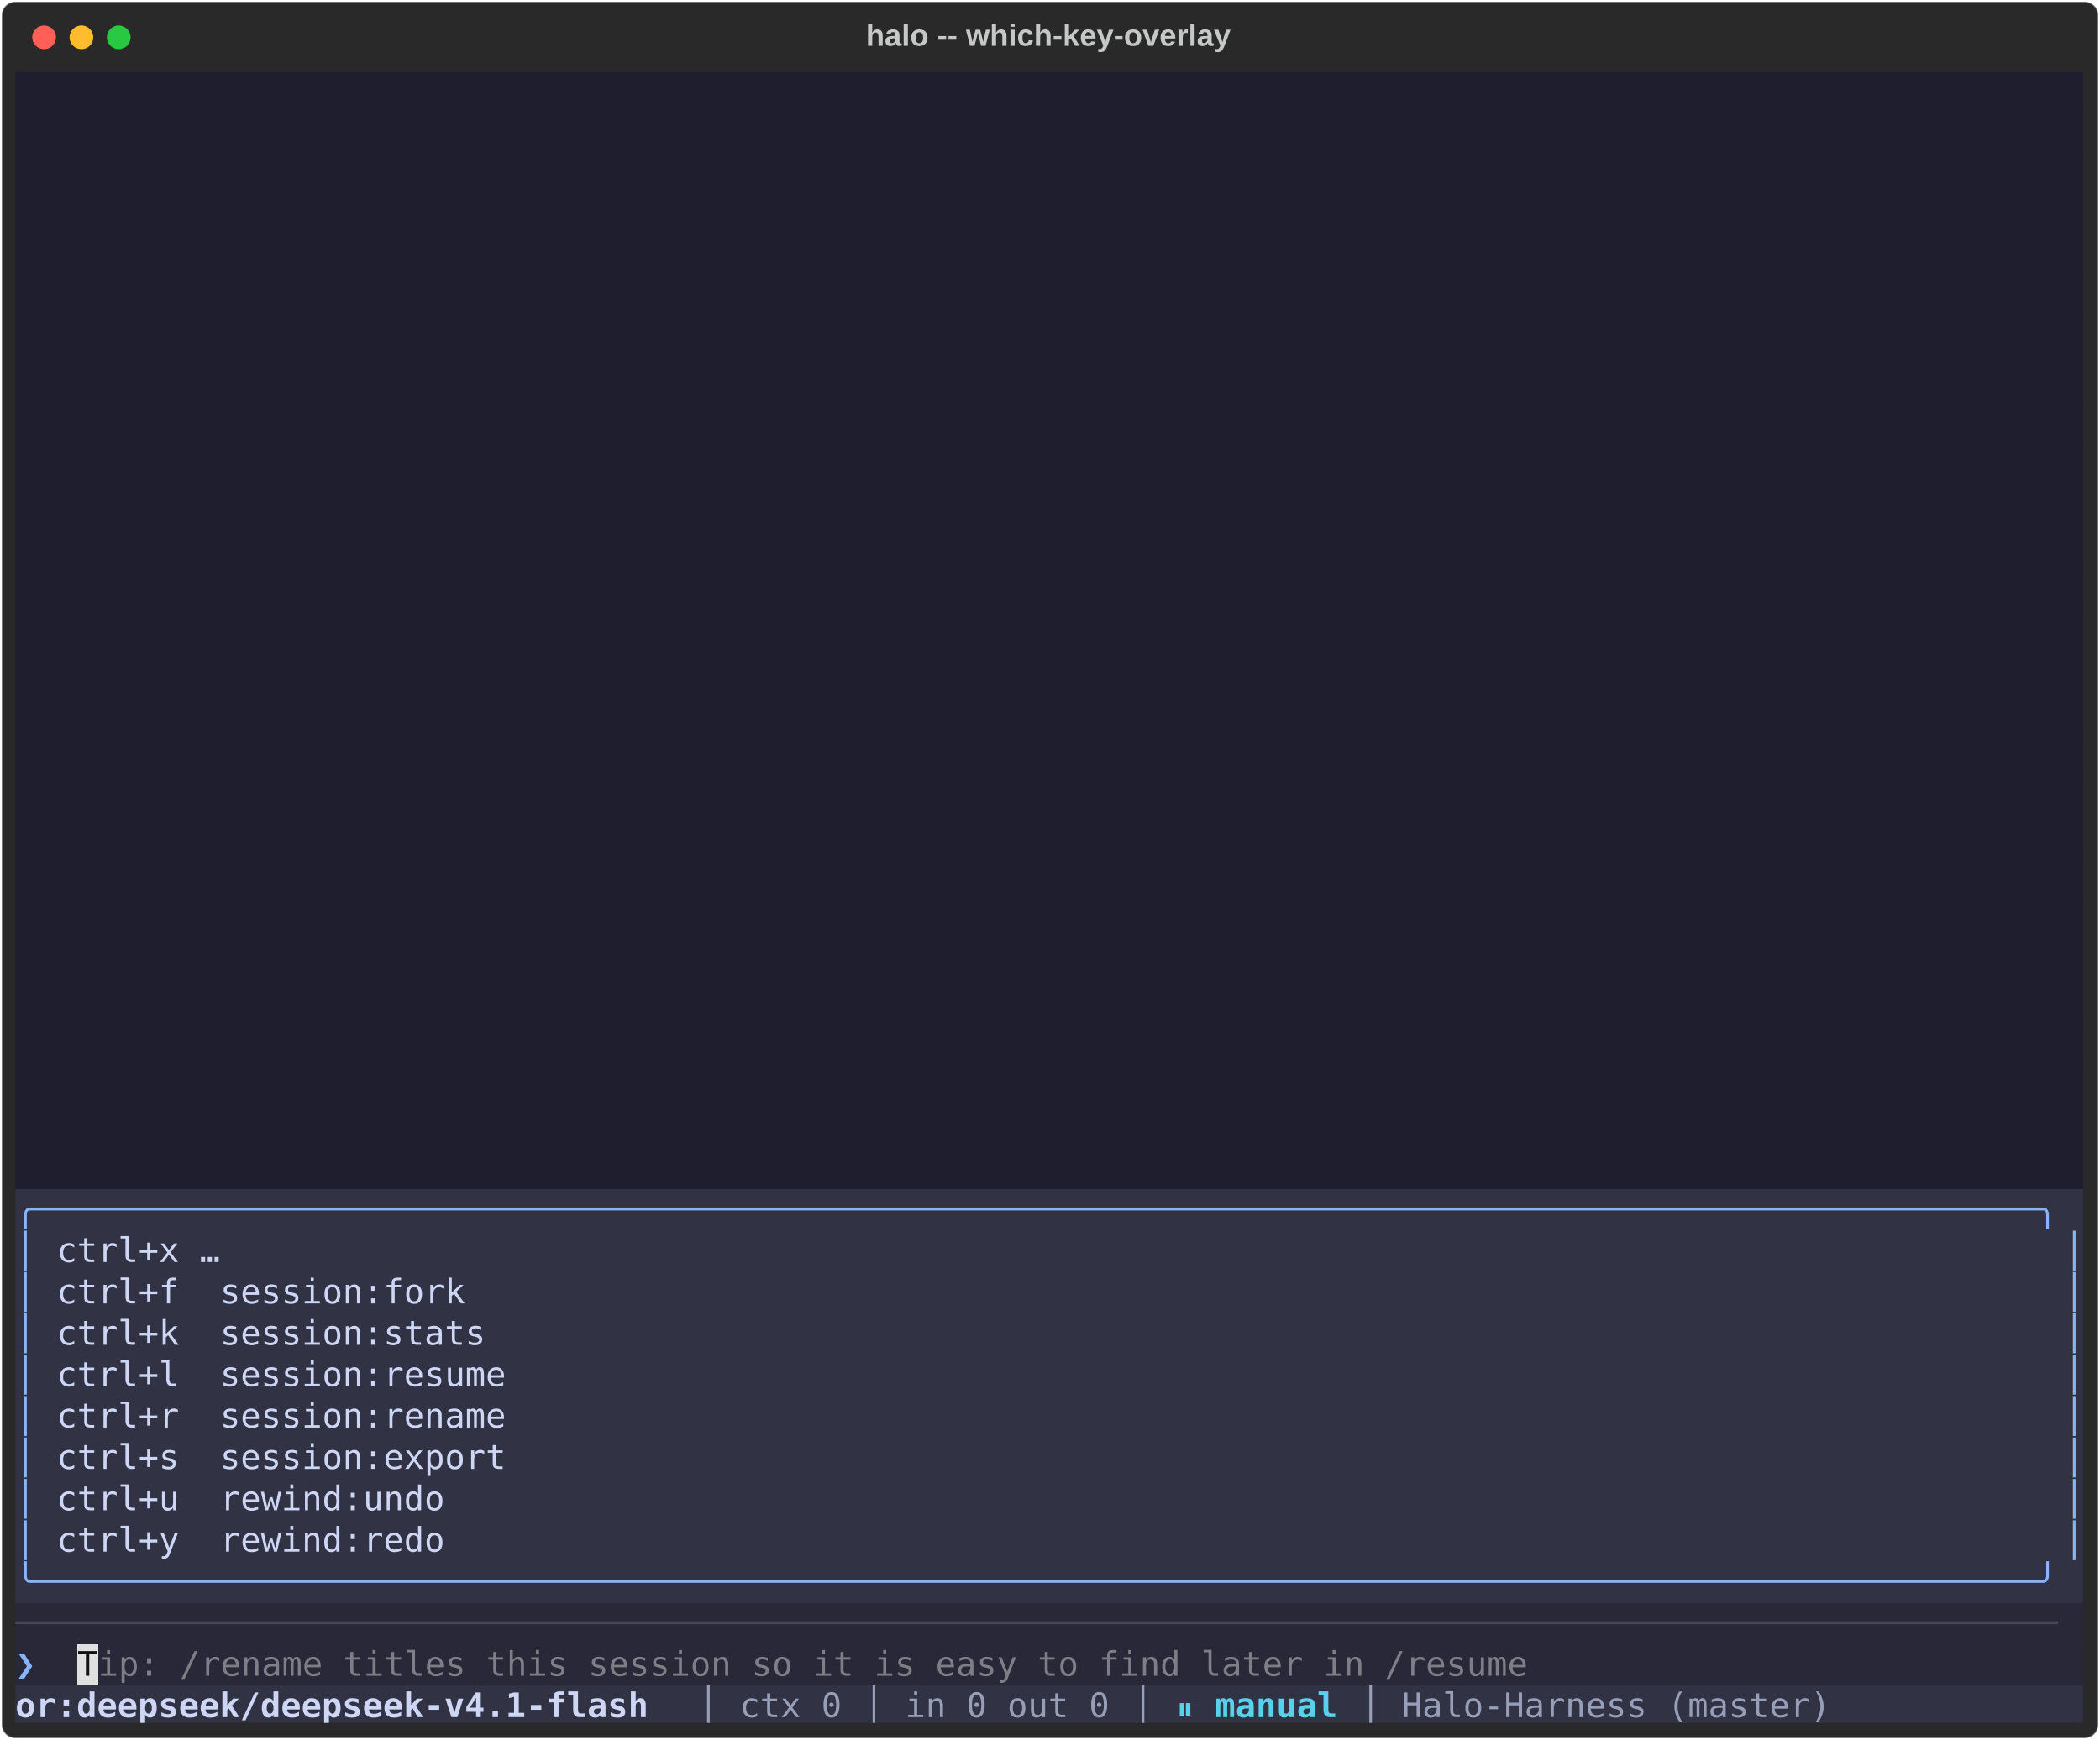
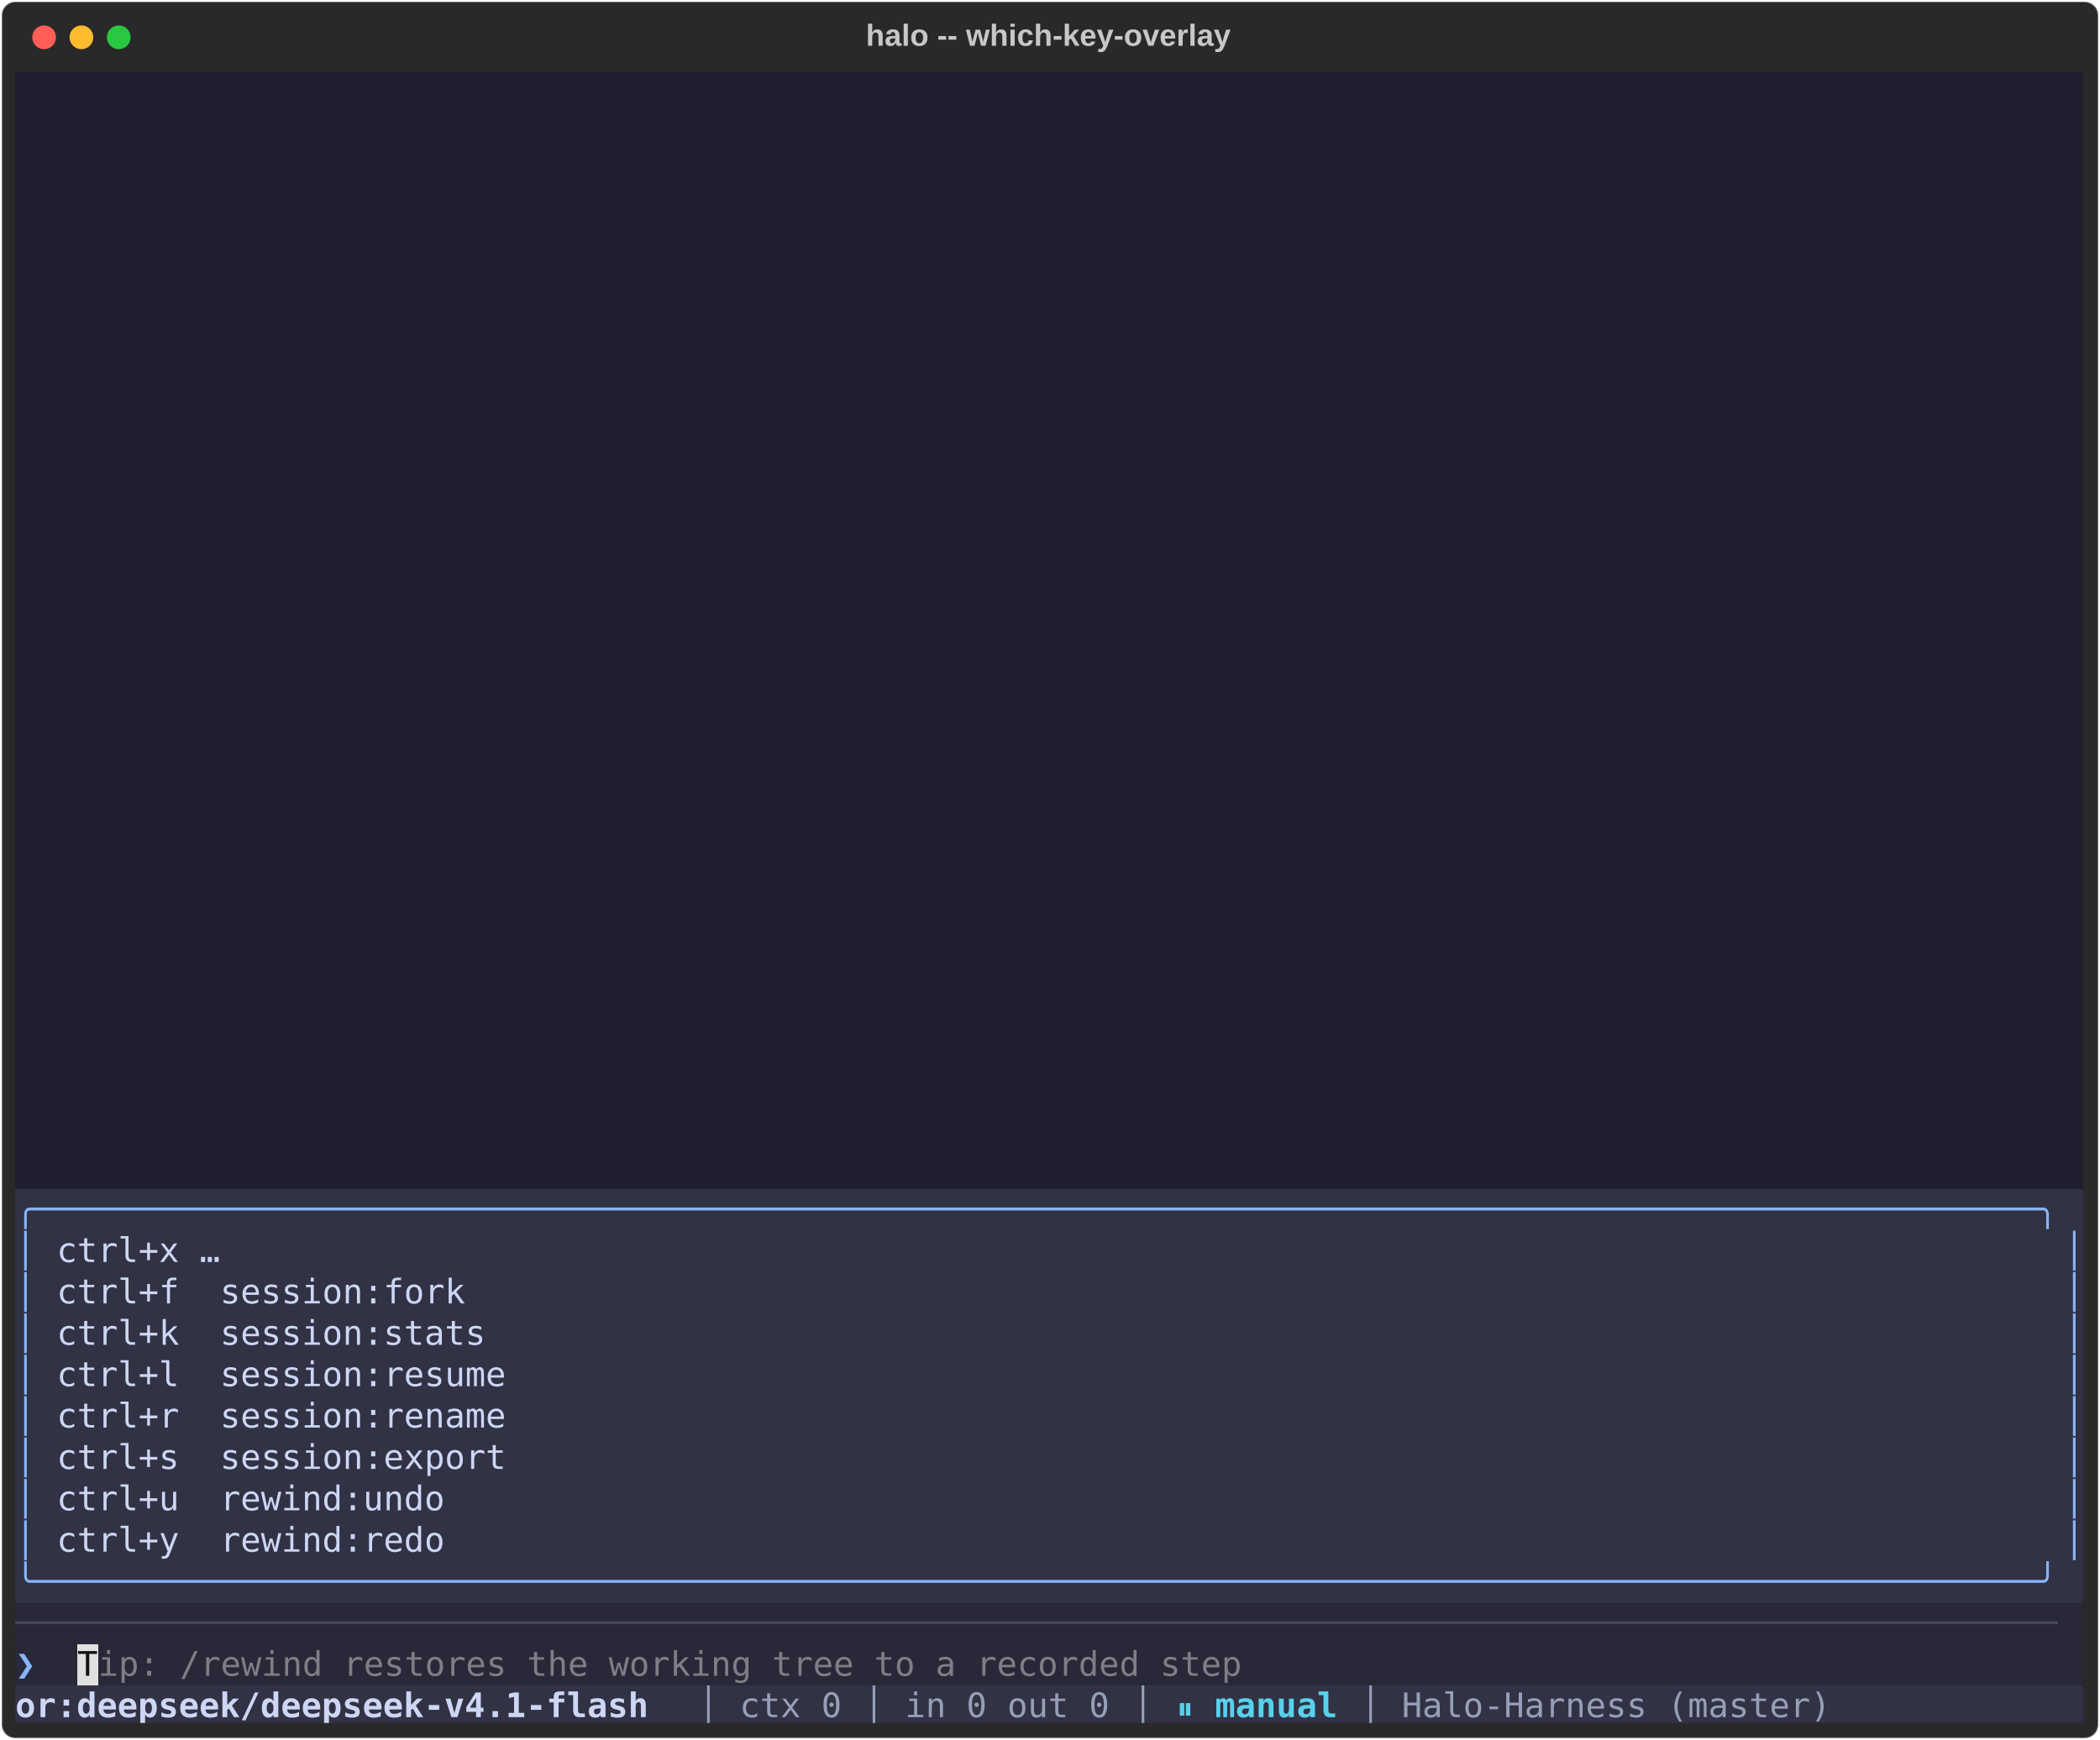
<svg xmlns="http://www.w3.org/2000/svg" class="rich-terminal" viewBox="0 0 1238 1026.0">
  <style>

    @font-face {
        font-family: "Fira Code";
        src: local("FiraCode-Regular"),
                url("https://cdnjs.cloudflare.com/ajax/libs/firacode/6.2.0/woff2/FiraCode-Regular.woff2") format("woff2"),
                url("https://cdnjs.cloudflare.com/ajax/libs/firacode/6.2.0/woff/FiraCode-Regular.woff") format("woff");
        font-style: normal;
        font-weight: 400;
    }
    @font-face {
        font-family: "Fira Code";
        src: local("FiraCode-Bold"),
                url("https://cdnjs.cloudflare.com/ajax/libs/firacode/6.2.0/woff2/FiraCode-Bold.woff2") format("woff2"),
                url("https://cdnjs.cloudflare.com/ajax/libs/firacode/6.2.0/woff/FiraCode-Bold.woff") format("woff");
        font-style: bold;
        font-weight: 700;
    }

-     .terminal-1471643667-matrix {
+     .terminal-1277252-matrix {
        font-family: Fira Code, monospace;
        font-size: 20px;
        line-height: 24.4px;
        font-variant-east-asian: full-width;
    }

-     .terminal-1471643667-title {
+     .terminal-1277252-title {
        font-size: 18px;
        font-weight: bold;
        font-family: arial;
    }

-     .terminal-1471643667-r1 { fill: #c5c8c6 }
- .terminal-1471643667-r2 { fill: #89b4fa }
- .terminal-1471643667-r3 { fill: #cdd6f4 }
- .terminal-1471643667-r4 { fill: #45475a }
- .terminal-1471643667-r5 { fill: #89b4fa;font-weight: bold }
- .terminal-1471643667-r6 { fill: #121212 }
- .terminal-1471643667-r7 { fill: #7e7e87 }
- .terminal-1471643667-r8 { fill: #cdd6f4;font-weight: bold }
- .terminal-1471643667-r9 { fill: #979eb8 }
- .terminal-1471643667-r10 { fill: #58d1eb;font-weight: bold }
+     .terminal-1277252-r1 { fill: #c5c8c6 }
+ .terminal-1277252-r2 { fill: #89b4fa }
+ .terminal-1277252-r3 { fill: #cdd6f4 }
+ .terminal-1277252-r4 { fill: #45475a }
+ .terminal-1277252-r5 { fill: #89b4fa;font-weight: bold }
+ .terminal-1277252-r6 { fill: #121212 }
+ .terminal-1277252-r7 { fill: #7e7e87 }
+ .terminal-1277252-r8 { fill: #cdd6f4;font-weight: bold }
+ .terminal-1277252-r9 { fill: #979eb8 }
+ .terminal-1277252-r10 { fill: #58d1eb;font-weight: bold }
    </style>
  <defs>
-     <clipPath id="terminal-1471643667-clip-terminal">
+     <clipPath id="terminal-1277252-clip-terminal">
      <rect x="0" y="0" width="1219.0" height="975.0" />
    </clipPath>
-     <clipPath id="terminal-1471643667-line-0">
+     <clipPath id="terminal-1277252-line-0">
      <rect x="0" y="1.5" width="1220" height="24.65" />
    </clipPath>
-     <clipPath id="terminal-1471643667-line-1">
+     <clipPath id="terminal-1277252-line-1">
      <rect x="0" y="25.9" width="1220" height="24.65" />
    </clipPath>
-     <clipPath id="terminal-1471643667-line-2">
+     <clipPath id="terminal-1277252-line-2">
      <rect x="0" y="50.3" width="1220" height="24.65" />
    </clipPath>
-     <clipPath id="terminal-1471643667-line-3">
+     <clipPath id="terminal-1277252-line-3">
      <rect x="0" y="74.7" width="1220" height="24.65" />
    </clipPath>
-     <clipPath id="terminal-1471643667-line-4">
+     <clipPath id="terminal-1277252-line-4">
      <rect x="0" y="99.1" width="1220" height="24.65" />
    </clipPath>
-     <clipPath id="terminal-1471643667-line-5">
+     <clipPath id="terminal-1277252-line-5">
      <rect x="0" y="123.5" width="1220" height="24.65" />
    </clipPath>
-     <clipPath id="terminal-1471643667-line-6">
+     <clipPath id="terminal-1277252-line-6">
      <rect x="0" y="147.9" width="1220" height="24.65" />
    </clipPath>
-     <clipPath id="terminal-1471643667-line-7">
+     <clipPath id="terminal-1277252-line-7">
      <rect x="0" y="172.3" width="1220" height="24.65" />
    </clipPath>
-     <clipPath id="terminal-1471643667-line-8">
+     <clipPath id="terminal-1277252-line-8">
      <rect x="0" y="196.7" width="1220" height="24.65" />
    </clipPath>
-     <clipPath id="terminal-1471643667-line-9">
+     <clipPath id="terminal-1277252-line-9">
      <rect x="0" y="221.1" width="1220" height="24.65" />
    </clipPath>
-     <clipPath id="terminal-1471643667-line-10">
+     <clipPath id="terminal-1277252-line-10">
      <rect x="0" y="245.5" width="1220" height="24.65" />
    </clipPath>
-     <clipPath id="terminal-1471643667-line-11">
+     <clipPath id="terminal-1277252-line-11">
      <rect x="0" y="269.9" width="1220" height="24.65" />
    </clipPath>
-     <clipPath id="terminal-1471643667-line-12">
+     <clipPath id="terminal-1277252-line-12">
      <rect x="0" y="294.3" width="1220" height="24.65" />
    </clipPath>
-     <clipPath id="terminal-1471643667-line-13">
+     <clipPath id="terminal-1277252-line-13">
      <rect x="0" y="318.7" width="1220" height="24.65" />
    </clipPath>
-     <clipPath id="terminal-1471643667-line-14">
+     <clipPath id="terminal-1277252-line-14">
      <rect x="0" y="343.1" width="1220" height="24.65" />
    </clipPath>
-     <clipPath id="terminal-1471643667-line-15">
+     <clipPath id="terminal-1277252-line-15">
      <rect x="0" y="367.5" width="1220" height="24.65" />
    </clipPath>
-     <clipPath id="terminal-1471643667-line-16">
+     <clipPath id="terminal-1277252-line-16">
      <rect x="0" y="391.9" width="1220" height="24.65" />
    </clipPath>
-     <clipPath id="terminal-1471643667-line-17">
+     <clipPath id="terminal-1277252-line-17">
      <rect x="0" y="416.3" width="1220" height="24.65" />
    </clipPath>
-     <clipPath id="terminal-1471643667-line-18">
+     <clipPath id="terminal-1277252-line-18">
      <rect x="0" y="440.7" width="1220" height="24.65" />
    </clipPath>
-     <clipPath id="terminal-1471643667-line-19">
+     <clipPath id="terminal-1277252-line-19">
      <rect x="0" y="465.1" width="1220" height="24.65" />
    </clipPath>
-     <clipPath id="terminal-1471643667-line-20">
+     <clipPath id="terminal-1277252-line-20">
      <rect x="0" y="489.5" width="1220" height="24.65" />
    </clipPath>
-     <clipPath id="terminal-1471643667-line-21">
+     <clipPath id="terminal-1277252-line-21">
      <rect x="0" y="513.9" width="1220" height="24.65" />
    </clipPath>
-     <clipPath id="terminal-1471643667-line-22">
+     <clipPath id="terminal-1277252-line-22">
      <rect x="0" y="538.3" width="1220" height="24.65" />
    </clipPath>
-     <clipPath id="terminal-1471643667-line-23">
+     <clipPath id="terminal-1277252-line-23">
      <rect x="0" y="562.7" width="1220" height="24.65" />
    </clipPath>
-     <clipPath id="terminal-1471643667-line-24">
+     <clipPath id="terminal-1277252-line-24">
      <rect x="0" y="587.1" width="1220" height="24.65" />
    </clipPath>
-     <clipPath id="terminal-1471643667-line-25">
+     <clipPath id="terminal-1277252-line-25">
      <rect x="0" y="611.5" width="1220" height="24.65" />
    </clipPath>
-     <clipPath id="terminal-1471643667-line-26">
+     <clipPath id="terminal-1277252-line-26">
      <rect x="0" y="635.9" width="1220" height="24.65" />
    </clipPath>
-     <clipPath id="terminal-1471643667-line-27">
+     <clipPath id="terminal-1277252-line-27">
      <rect x="0" y="660.3" width="1220" height="24.65" />
    </clipPath>
-     <clipPath id="terminal-1471643667-line-28">
+     <clipPath id="terminal-1277252-line-28">
      <rect x="0" y="684.7" width="1220" height="24.65" />
    </clipPath>
-     <clipPath id="terminal-1471643667-line-29">
+     <clipPath id="terminal-1277252-line-29">
      <rect x="0" y="709.1" width="1220" height="24.65" />
    </clipPath>
-     <clipPath id="terminal-1471643667-line-30">
+     <clipPath id="terminal-1277252-line-30">
      <rect x="0" y="733.5" width="1220" height="24.65" />
    </clipPath>
-     <clipPath id="terminal-1471643667-line-31">
+     <clipPath id="terminal-1277252-line-31">
      <rect x="0" y="757.9" width="1220" height="24.65" />
    </clipPath>
-     <clipPath id="terminal-1471643667-line-32">
+     <clipPath id="terminal-1277252-line-32">
      <rect x="0" y="782.3" width="1220" height="24.65" />
    </clipPath>
-     <clipPath id="terminal-1471643667-line-33">
+     <clipPath id="terminal-1277252-line-33">
      <rect x="0" y="806.7" width="1220" height="24.65" />
    </clipPath>
-     <clipPath id="terminal-1471643667-line-34">
+     <clipPath id="terminal-1277252-line-34">
      <rect x="0" y="831.1" width="1220" height="24.65" />
    </clipPath>
-     <clipPath id="terminal-1471643667-line-35">
+     <clipPath id="terminal-1277252-line-35">
      <rect x="0" y="855.5" width="1220" height="24.65" />
    </clipPath>
-     <clipPath id="terminal-1471643667-line-36">
+     <clipPath id="terminal-1277252-line-36">
      <rect x="0" y="879.9" width="1220" height="24.65" />
    </clipPath>
-     <clipPath id="terminal-1471643667-line-37">
+     <clipPath id="terminal-1277252-line-37">
      <rect x="0" y="904.3" width="1220" height="24.65" />
    </clipPath>
-     <clipPath id="terminal-1471643667-line-38">
+     <clipPath id="terminal-1277252-line-38">
      <rect x="0" y="928.7" width="1220" height="24.65" />
    </clipPath>
  </defs>
  <rect fill="#292929" stroke="rgba(255,255,255,0.35)" stroke-width="1" x="1" y="1" width="1236" height="1024" rx="8" />
-   <text class="terminal-1471643667-title" fill="#c5c8c6" text-anchor="middle" x="618" y="27">halo -- which-key-overlay</text>
+   <text class="terminal-1277252-title" fill="#c5c8c6" text-anchor="middle" x="618" y="27">halo -- which-key-overlay</text>
  <g transform="translate(26,22)">
    <circle cx="0" cy="0" r="7" fill="#ff5f57" />
    <circle cx="22" cy="0" r="7" fill="#febc2e" />
    <circle cx="44" cy="0" r="7" fill="#28c840" />
  </g>
-   <g transform="translate(9, 41)" clip-path="url(#terminal-1471643667-clip-terminal)">
+   <g transform="translate(9, 41)" clip-path="url(#terminal-1277252-clip-terminal)">
    <rect fill="#1e1e2e" x="0" y="1.5" width="1220" height="24.65" shape-rendering="crispEdges" />
    <rect fill="#1e1e2e" x="0" y="25.9" width="1220" height="24.65" shape-rendering="crispEdges" />
    <rect fill="#1e1e2e" x="0" y="50.3" width="1220" height="24.65" shape-rendering="crispEdges" />
    <rect fill="#1e1e2e" x="0" y="74.7" width="1220" height="24.65" shape-rendering="crispEdges" />
    <rect fill="#1e1e2e" x="0" y="99.1" width="1220" height="24.65" shape-rendering="crispEdges" />
    <rect fill="#1e1e2e" x="0" y="123.5" width="1220" height="24.65" shape-rendering="crispEdges" />
    <rect fill="#1e1e2e" x="0" y="147.9" width="1220" height="24.65" shape-rendering="crispEdges" />
    <rect fill="#1e1e2e" x="0" y="172.3" width="1220" height="24.65" shape-rendering="crispEdges" />
    <rect fill="#1e1e2e" x="0" y="196.7" width="1220" height="24.65" shape-rendering="crispEdges" />
    <rect fill="#1e1e2e" x="0" y="221.1" width="1220" height="24.65" shape-rendering="crispEdges" />
    <rect fill="#1e1e2e" x="0" y="245.5" width="1220" height="24.65" shape-rendering="crispEdges" />
    <rect fill="#1e1e2e" x="0" y="269.9" width="1220" height="24.65" shape-rendering="crispEdges" />
    <rect fill="#1e1e2e" x="0" y="294.3" width="1220" height="24.65" shape-rendering="crispEdges" />
    <rect fill="#1e1e2e" x="0" y="318.7" width="1220" height="24.65" shape-rendering="crispEdges" />
    <rect fill="#1e1e2e" x="0" y="343.1" width="1220" height="24.65" shape-rendering="crispEdges" />
    <rect fill="#1e1e2e" x="0" y="367.5" width="1220" height="24.65" shape-rendering="crispEdges" />
    <rect fill="#1e1e2e" x="0" y="391.9" width="1220" height="24.65" shape-rendering="crispEdges" />
    <rect fill="#1e1e2e" x="0" y="416.3" width="1220" height="24.65" shape-rendering="crispEdges" />
    <rect fill="#1e1e2e" x="0" y="440.7" width="1220" height="24.65" shape-rendering="crispEdges" />
    <rect fill="#1e1e2e" x="0" y="465.1" width="1220" height="24.65" shape-rendering="crispEdges" />
    <rect fill="#1e1e2e" x="0" y="489.5" width="1220" height="24.65" shape-rendering="crispEdges" />
    <rect fill="#1e1e2e" x="0" y="513.9" width="1220" height="24.65" shape-rendering="crispEdges" />
    <rect fill="#1e1e2e" x="0" y="538.3" width="1220" height="24.65" shape-rendering="crispEdges" />
    <rect fill="#1e1e2e" x="0" y="562.7" width="1220" height="24.65" shape-rendering="crispEdges" />
    <rect fill="#1e1e2e" x="0" y="587.1" width="1220" height="24.65" shape-rendering="crispEdges" />
    <rect fill="#1e1e2e" x="0" y="611.5" width="1220" height="24.65" shape-rendering="crispEdges" />
    <rect fill="#1e1e2e" x="0" y="635.9" width="1220" height="24.65" shape-rendering="crispEdges" />
    <rect fill="#313244" x="0" y="660.3" width="1220" height="24.65" shape-rendering="crispEdges" />
    <rect fill="#313244" x="0" y="684.7" width="12.2" height="24.65" shape-rendering="crispEdges" />
    <rect fill="#313244" x="12.2" y="684.7" width="12.2" height="24.65" shape-rendering="crispEdges" />
    <rect fill="#313244" x="24.4" y="684.7" width="97.6" height="24.65" shape-rendering="crispEdges" />
    <rect fill="#313244" x="122" y="684.7" width="1085.8" height="24.65" shape-rendering="crispEdges" />
    <rect fill="#313244" x="1207.8" y="684.7" width="12.2" height="24.65" shape-rendering="crispEdges" />
    <rect fill="#313244" x="0" y="709.1" width="12.2" height="24.65" shape-rendering="crispEdges" />
    <rect fill="#313244" x="12.2" y="709.1" width="12.2" height="24.65" shape-rendering="crispEdges" />
    <rect fill="#313244" x="24.4" y="709.1" width="244" height="24.65" shape-rendering="crispEdges" />
    <rect fill="#313244" x="268.4" y="709.1" width="939.4" height="24.65" shape-rendering="crispEdges" />
    <rect fill="#313244" x="1207.8" y="709.1" width="12.2" height="24.65" shape-rendering="crispEdges" />
    <rect fill="#313244" x="0" y="733.5" width="12.2" height="24.65" shape-rendering="crispEdges" />
    <rect fill="#313244" x="12.2" y="733.5" width="12.2" height="24.65" shape-rendering="crispEdges" />
    <rect fill="#313244" x="24.4" y="733.5" width="256.2" height="24.65" shape-rendering="crispEdges" />
    <rect fill="#313244" x="280.6" y="733.5" width="927.2" height="24.65" shape-rendering="crispEdges" />
    <rect fill="#313244" x="1207.8" y="733.5" width="12.2" height="24.65" shape-rendering="crispEdges" />
    <rect fill="#313244" x="0" y="757.9" width="12.2" height="24.65" shape-rendering="crispEdges" />
    <rect fill="#313244" x="12.2" y="757.9" width="12.2" height="24.65" shape-rendering="crispEdges" />
    <rect fill="#313244" x="24.4" y="757.9" width="268.4" height="24.65" shape-rendering="crispEdges" />
    <rect fill="#313244" x="292.8" y="757.9" width="915" height="24.65" shape-rendering="crispEdges" />
    <rect fill="#313244" x="1207.8" y="757.9" width="12.2" height="24.65" shape-rendering="crispEdges" />
    <rect fill="#313244" x="0" y="782.3" width="12.2" height="24.65" shape-rendering="crispEdges" />
    <rect fill="#313244" x="12.2" y="782.3" width="12.2" height="24.65" shape-rendering="crispEdges" />
    <rect fill="#313244" x="24.4" y="782.3" width="268.4" height="24.65" shape-rendering="crispEdges" />
    <rect fill="#313244" x="292.8" y="782.3" width="915" height="24.65" shape-rendering="crispEdges" />
    <rect fill="#313244" x="1207.8" y="782.3" width="12.2" height="24.65" shape-rendering="crispEdges" />
    <rect fill="#313244" x="0" y="806.7" width="12.2" height="24.65" shape-rendering="crispEdges" />
    <rect fill="#313244" x="12.2" y="806.7" width="12.2" height="24.65" shape-rendering="crispEdges" />
    <rect fill="#313244" x="24.4" y="806.7" width="268.4" height="24.65" shape-rendering="crispEdges" />
    <rect fill="#313244" x="292.8" y="806.7" width="915" height="24.65" shape-rendering="crispEdges" />
    <rect fill="#313244" x="1207.8" y="806.7" width="12.2" height="24.65" shape-rendering="crispEdges" />
    <rect fill="#313244" x="0" y="831.1" width="12.2" height="24.65" shape-rendering="crispEdges" />
    <rect fill="#313244" x="12.2" y="831.1" width="12.2" height="24.65" shape-rendering="crispEdges" />
    <rect fill="#313244" x="24.4" y="831.1" width="231.8" height="24.65" shape-rendering="crispEdges" />
    <rect fill="#313244" x="256.2" y="831.1" width="951.6" height="24.65" shape-rendering="crispEdges" />
    <rect fill="#313244" x="1207.8" y="831.1" width="12.2" height="24.65" shape-rendering="crispEdges" />
    <rect fill="#313244" x="0" y="855.5" width="12.2" height="24.65" shape-rendering="crispEdges" />
    <rect fill="#313244" x="12.2" y="855.5" width="12.2" height="24.65" shape-rendering="crispEdges" />
    <rect fill="#313244" x="24.4" y="855.5" width="231.8" height="24.65" shape-rendering="crispEdges" />
    <rect fill="#313244" x="256.2" y="855.5" width="951.6" height="24.65" shape-rendering="crispEdges" />
    <rect fill="#313244" x="1207.8" y="855.5" width="12.2" height="24.65" shape-rendering="crispEdges" />
    <rect fill="#313244" x="0" y="879.9" width="1220" height="24.65" shape-rendering="crispEdges" />
    <rect fill="#282838" x="0" y="904.3" width="1220" height="24.65" shape-rendering="crispEdges" />
    <rect fill="#282838" x="0" y="928.7" width="12.2" height="24.65" shape-rendering="crispEdges" />
    <rect fill="#282838" x="12.2" y="928.7" width="12.2" height="24.65" shape-rendering="crispEdges" />
    <rect fill="#282838" x="24.4" y="928.7" width="12.2" height="24.65" shape-rendering="crispEdges" />
    <rect fill="#e0e0e0" x="36.6" y="928.7" width="12.2" height="24.65" shape-rendering="crispEdges" />
-     <rect fill="#282838" x="48.8" y="928.7" width="854" height="24.65" shape-rendering="crispEdges" />
-     <rect fill="#282838" x="902.8" y="928.7" width="317.2" height="24.65" shape-rendering="crispEdges" />
+     <rect fill="#282838" x="48.8" y="928.7" width="683.2" height="24.65" shape-rendering="crispEdges" />
+     <rect fill="#282838" x="732" y="928.7" width="488" height="24.65" shape-rendering="crispEdges" />
    <rect fill="#313244" x="0" y="953.1" width="402.6" height="24.65" shape-rendering="crispEdges" />
    <rect fill="#313244" x="402.6" y="953.1" width="24.4" height="24.65" shape-rendering="crispEdges" />
    <rect fill="#313244" x="427" y="953.1" width="73.2" height="24.65" shape-rendering="crispEdges" />
    <rect fill="#313244" x="500.2" y="953.1" width="24.4" height="24.65" shape-rendering="crispEdges" />
    <rect fill="#313244" x="524.6" y="953.1" width="134.2" height="24.65" shape-rendering="crispEdges" />
    <rect fill="#313244" x="658.8" y="953.1" width="24.4" height="24.65" shape-rendering="crispEdges" />
    <rect fill="#313244" x="683.2" y="953.1" width="109.8" height="24.65" shape-rendering="crispEdges" />
    <rect fill="#313244" x="793" y="953.1" width="24.4" height="24.65" shape-rendering="crispEdges" />
    <rect fill="#313244" x="817.4" y="953.1" width="268.4" height="24.65" shape-rendering="crispEdges" />
    <rect fill="#313244" x="1085.8" y="953.1" width="134.2" height="24.65" shape-rendering="crispEdges" />
-     <g class="terminal-1471643667-matrix">
-       <text class="terminal-1471643667-r1" x="1220" y="20" textLength="12.2" clip-path="url(#terminal-1471643667-line-0)">
- </text>
-       <text class="terminal-1471643667-r1" x="1220" y="44.4" textLength="12.2" clip-path="url(#terminal-1471643667-line-1)">
- </text>
-       <text class="terminal-1471643667-r1" x="1220" y="68.8" textLength="12.2" clip-path="url(#terminal-1471643667-line-2)">
- </text>
-       <text class="terminal-1471643667-r1" x="1220" y="93.2" textLength="12.2" clip-path="url(#terminal-1471643667-line-3)">
- </text>
-       <text class="terminal-1471643667-r1" x="1220" y="117.6" textLength="12.2" clip-path="url(#terminal-1471643667-line-4)">
- </text>
-       <text class="terminal-1471643667-r1" x="1220" y="142" textLength="12.2" clip-path="url(#terminal-1471643667-line-5)">
- </text>
-       <text class="terminal-1471643667-r1" x="1220" y="166.4" textLength="12.2" clip-path="url(#terminal-1471643667-line-6)">
- </text>
-       <text class="terminal-1471643667-r1" x="1220" y="190.8" textLength="12.2" clip-path="url(#terminal-1471643667-line-7)">
- </text>
-       <text class="terminal-1471643667-r1" x="1220" y="215.2" textLength="12.2" clip-path="url(#terminal-1471643667-line-8)">
- </text>
-       <text class="terminal-1471643667-r1" x="1220" y="239.6" textLength="12.2" clip-path="url(#terminal-1471643667-line-9)">
- </text>
-       <text class="terminal-1471643667-r1" x="1220" y="264" textLength="12.2" clip-path="url(#terminal-1471643667-line-10)">
- </text>
-       <text class="terminal-1471643667-r1" x="1220" y="288.4" textLength="12.2" clip-path="url(#terminal-1471643667-line-11)">
- </text>
-       <text class="terminal-1471643667-r1" x="1220" y="312.8" textLength="12.2" clip-path="url(#terminal-1471643667-line-12)">
- </text>
-       <text class="terminal-1471643667-r1" x="1220" y="337.2" textLength="12.2" clip-path="url(#terminal-1471643667-line-13)">
- </text>
-       <text class="terminal-1471643667-r1" x="1220" y="361.6" textLength="12.2" clip-path="url(#terminal-1471643667-line-14)">
- </text>
-       <text class="terminal-1471643667-r1" x="1220" y="386" textLength="12.2" clip-path="url(#terminal-1471643667-line-15)">
- </text>
-       <text class="terminal-1471643667-r1" x="1220" y="410.4" textLength="12.2" clip-path="url(#terminal-1471643667-line-16)">
- </text>
-       <text class="terminal-1471643667-r1" x="1220" y="434.8" textLength="12.2" clip-path="url(#terminal-1471643667-line-17)">
- </text>
-       <text class="terminal-1471643667-r1" x="1220" y="459.2" textLength="12.2" clip-path="url(#terminal-1471643667-line-18)">
- </text>
-       <text class="terminal-1471643667-r1" x="1220" y="483.6" textLength="12.2" clip-path="url(#terminal-1471643667-line-19)">
- </text>
-       <text class="terminal-1471643667-r1" x="1220" y="508" textLength="12.2" clip-path="url(#terminal-1471643667-line-20)">
- </text>
-       <text class="terminal-1471643667-r1" x="1220" y="532.4" textLength="12.2" clip-path="url(#terminal-1471643667-line-21)">
- </text>
-       <text class="terminal-1471643667-r1" x="1220" y="556.8" textLength="12.2" clip-path="url(#terminal-1471643667-line-22)">
- </text>
-       <text class="terminal-1471643667-r1" x="1220" y="581.2" textLength="12.2" clip-path="url(#terminal-1471643667-line-23)">
- </text>
-       <text class="terminal-1471643667-r1" x="1220" y="605.6" textLength="12.2" clip-path="url(#terminal-1471643667-line-24)">
- </text>
-       <text class="terminal-1471643667-r1" x="1220" y="630" textLength="12.2" clip-path="url(#terminal-1471643667-line-25)">
- </text>
-       <text class="terminal-1471643667-r1" x="1220" y="654.4" textLength="12.2" clip-path="url(#terminal-1471643667-line-26)">
- </text>
-       <text class="terminal-1471643667-r2" x="0" y="678.8" textLength="1220" clip-path="url(#terminal-1471643667-line-27)">╭──────────────────────────────────────────────────────────────────────────────────────────────────╮</text>
-       <text class="terminal-1471643667-r1" x="1220" y="678.8" textLength="12.2" clip-path="url(#terminal-1471643667-line-27)">
- </text>
-       <text class="terminal-1471643667-r2" x="0" y="703.2" textLength="12.2" clip-path="url(#terminal-1471643667-line-28)">│</text>
-       <text class="terminal-1471643667-r3" x="24.4" y="703.2" textLength="97.6" clip-path="url(#terminal-1471643667-line-28)">ctrl+x …</text>
-       <text class="terminal-1471643667-r2" x="1207.8" y="703.2" textLength="12.2" clip-path="url(#terminal-1471643667-line-28)">│</text>
-       <text class="terminal-1471643667-r1" x="1220" y="703.2" textLength="12.2" clip-path="url(#terminal-1471643667-line-28)">
- </text>
-       <text class="terminal-1471643667-r2" x="0" y="727.6" textLength="12.2" clip-path="url(#terminal-1471643667-line-29)">│</text>
-       <text class="terminal-1471643667-r3" x="24.4" y="727.6" textLength="244" clip-path="url(#terminal-1471643667-line-29)">ctrl+f  session:fork</text>
-       <text class="terminal-1471643667-r2" x="1207.8" y="727.6" textLength="12.2" clip-path="url(#terminal-1471643667-line-29)">│</text>
-       <text class="terminal-1471643667-r1" x="1220" y="727.6" textLength="12.2" clip-path="url(#terminal-1471643667-line-29)">
- </text>
-       <text class="terminal-1471643667-r2" x="0" y="752" textLength="12.2" clip-path="url(#terminal-1471643667-line-30)">│</text>
-       <text class="terminal-1471643667-r3" x="24.4" y="752" textLength="256.2" clip-path="url(#terminal-1471643667-line-30)">ctrl+k  session:stats</text>
-       <text class="terminal-1471643667-r2" x="1207.8" y="752" textLength="12.2" clip-path="url(#terminal-1471643667-line-30)">│</text>
-       <text class="terminal-1471643667-r1" x="1220" y="752" textLength="12.2" clip-path="url(#terminal-1471643667-line-30)">
- </text>
-       <text class="terminal-1471643667-r2" x="0" y="776.4" textLength="12.2" clip-path="url(#terminal-1471643667-line-31)">│</text>
-       <text class="terminal-1471643667-r3" x="24.4" y="776.4" textLength="268.4" clip-path="url(#terminal-1471643667-line-31)">ctrl+l  session:resume</text>
-       <text class="terminal-1471643667-r2" x="1207.8" y="776.4" textLength="12.2" clip-path="url(#terminal-1471643667-line-31)">│</text>
-       <text class="terminal-1471643667-r1" x="1220" y="776.4" textLength="12.2" clip-path="url(#terminal-1471643667-line-31)">
- </text>
-       <text class="terminal-1471643667-r2" x="0" y="800.8" textLength="12.2" clip-path="url(#terminal-1471643667-line-32)">│</text>
-       <text class="terminal-1471643667-r3" x="24.4" y="800.8" textLength="268.4" clip-path="url(#terminal-1471643667-line-32)">ctrl+r  session:rename</text>
-       <text class="terminal-1471643667-r2" x="1207.8" y="800.8" textLength="12.2" clip-path="url(#terminal-1471643667-line-32)">│</text>
-       <text class="terminal-1471643667-r1" x="1220" y="800.8" textLength="12.2" clip-path="url(#terminal-1471643667-line-32)">
- </text>
-       <text class="terminal-1471643667-r2" x="0" y="825.2" textLength="12.2" clip-path="url(#terminal-1471643667-line-33)">│</text>
-       <text class="terminal-1471643667-r3" x="24.4" y="825.2" textLength="268.4" clip-path="url(#terminal-1471643667-line-33)">ctrl+s  session:export</text>
-       <text class="terminal-1471643667-r2" x="1207.8" y="825.2" textLength="12.2" clip-path="url(#terminal-1471643667-line-33)">│</text>
-       <text class="terminal-1471643667-r1" x="1220" y="825.2" textLength="12.2" clip-path="url(#terminal-1471643667-line-33)">
- </text>
-       <text class="terminal-1471643667-r2" x="0" y="849.6" textLength="12.2" clip-path="url(#terminal-1471643667-line-34)">│</text>
-       <text class="terminal-1471643667-r3" x="24.4" y="849.6" textLength="231.8" clip-path="url(#terminal-1471643667-line-34)">ctrl+u  rewind:undo</text>
-       <text class="terminal-1471643667-r2" x="1207.8" y="849.6" textLength="12.2" clip-path="url(#terminal-1471643667-line-34)">│</text>
-       <text class="terminal-1471643667-r1" x="1220" y="849.6" textLength="12.2" clip-path="url(#terminal-1471643667-line-34)">
- </text>
-       <text class="terminal-1471643667-r2" x="0" y="874" textLength="12.2" clip-path="url(#terminal-1471643667-line-35)">│</text>
-       <text class="terminal-1471643667-r3" x="24.4" y="874" textLength="231.8" clip-path="url(#terminal-1471643667-line-35)">ctrl+y  rewind:redo</text>
-       <text class="terminal-1471643667-r2" x="1207.8" y="874" textLength="12.2" clip-path="url(#terminal-1471643667-line-35)">│</text>
-       <text class="terminal-1471643667-r1" x="1220" y="874" textLength="12.2" clip-path="url(#terminal-1471643667-line-35)">
- </text>
-       <text class="terminal-1471643667-r2" x="0" y="898.4" textLength="1220" clip-path="url(#terminal-1471643667-line-36)">╰──────────────────────────────────────────────────────────────────────────────────────────────────╯</text>
-       <text class="terminal-1471643667-r1" x="1220" y="898.4" textLength="12.2" clip-path="url(#terminal-1471643667-line-36)">
- </text>
-       <text class="terminal-1471643667-r4" x="0" y="922.8" textLength="1220" clip-path="url(#terminal-1471643667-line-37)">────────────────────────────────────────────────────────────────────────────────────────────────────</text>
-       <text class="terminal-1471643667-r1" x="1220" y="922.8" textLength="12.2" clip-path="url(#terminal-1471643667-line-37)">
- </text>
-       <text class="terminal-1471643667-r5" x="0" y="947.2" textLength="12.2" clip-path="url(#terminal-1471643667-line-38)">❯</text>
-       <text class="terminal-1471643667-r6" x="36.6" y="947.2" textLength="12.2" clip-path="url(#terminal-1471643667-line-38)">T</text>
-       <text class="terminal-1471643667-r7" x="48.8" y="947.2" textLength="854" clip-path="url(#terminal-1471643667-line-38)">ip: /rename titles this session so it is easy to find later in /resume</text>
-       <text class="terminal-1471643667-r1" x="1220" y="947.2" textLength="12.2" clip-path="url(#terminal-1471643667-line-38)">
- </text>
-       <text class="terminal-1471643667-r8" x="0" y="971.6" textLength="402.6" clip-path="url(#terminal-1471643667-line-39)"> or:deepseek/deepseek-v4.1-flash </text>
-       <text class="terminal-1471643667-r9" x="402.6" y="971.6" textLength="24.4" clip-path="url(#terminal-1471643667-line-39)">│ </text>
-       <text class="terminal-1471643667-r9" x="427" y="971.6" textLength="73.2" clip-path="url(#terminal-1471643667-line-39)">ctx 0 </text>
-       <text class="terminal-1471643667-r9" x="500.2" y="971.6" textLength="24.4" clip-path="url(#terminal-1471643667-line-39)">│ </text>
-       <text class="terminal-1471643667-r9" x="524.6" y="971.6" textLength="134.2" clip-path="url(#terminal-1471643667-line-39)">in 0 out 0 </text>
-       <text class="terminal-1471643667-r9" x="658.8" y="971.6" textLength="24.4" clip-path="url(#terminal-1471643667-line-39)">│ </text>
-       <text class="terminal-1471643667-r10" x="683.2" y="971.6" textLength="109.8" clip-path="url(#terminal-1471643667-line-39)">⏸ manual </text>
-       <text class="terminal-1471643667-r9" x="793" y="971.6" textLength="24.4" clip-path="url(#terminal-1471643667-line-39)">│ </text>
-       <text class="terminal-1471643667-r9" x="817.4" y="971.6" textLength="268.4" clip-path="url(#terminal-1471643667-line-39)">Halo-Harness (master) </text>
+     <g class="terminal-1277252-matrix">
+       <text class="terminal-1277252-r1" x="1220" y="20" textLength="12.2" clip-path="url(#terminal-1277252-line-0)">
+ </text>
+       <text class="terminal-1277252-r1" x="1220" y="44.4" textLength="12.2" clip-path="url(#terminal-1277252-line-1)">
+ </text>
+       <text class="terminal-1277252-r1" x="1220" y="68.8" textLength="12.2" clip-path="url(#terminal-1277252-line-2)">
+ </text>
+       <text class="terminal-1277252-r1" x="1220" y="93.2" textLength="12.2" clip-path="url(#terminal-1277252-line-3)">
+ </text>
+       <text class="terminal-1277252-r1" x="1220" y="117.6" textLength="12.2" clip-path="url(#terminal-1277252-line-4)">
+ </text>
+       <text class="terminal-1277252-r1" x="1220" y="142" textLength="12.2" clip-path="url(#terminal-1277252-line-5)">
+ </text>
+       <text class="terminal-1277252-r1" x="1220" y="166.4" textLength="12.2" clip-path="url(#terminal-1277252-line-6)">
+ </text>
+       <text class="terminal-1277252-r1" x="1220" y="190.8" textLength="12.2" clip-path="url(#terminal-1277252-line-7)">
+ </text>
+       <text class="terminal-1277252-r1" x="1220" y="215.2" textLength="12.2" clip-path="url(#terminal-1277252-line-8)">
+ </text>
+       <text class="terminal-1277252-r1" x="1220" y="239.6" textLength="12.2" clip-path="url(#terminal-1277252-line-9)">
+ </text>
+       <text class="terminal-1277252-r1" x="1220" y="264" textLength="12.2" clip-path="url(#terminal-1277252-line-10)">
+ </text>
+       <text class="terminal-1277252-r1" x="1220" y="288.4" textLength="12.2" clip-path="url(#terminal-1277252-line-11)">
+ </text>
+       <text class="terminal-1277252-r1" x="1220" y="312.8" textLength="12.2" clip-path="url(#terminal-1277252-line-12)">
+ </text>
+       <text class="terminal-1277252-r1" x="1220" y="337.2" textLength="12.2" clip-path="url(#terminal-1277252-line-13)">
+ </text>
+       <text class="terminal-1277252-r1" x="1220" y="361.6" textLength="12.2" clip-path="url(#terminal-1277252-line-14)">
+ </text>
+       <text class="terminal-1277252-r1" x="1220" y="386" textLength="12.2" clip-path="url(#terminal-1277252-line-15)">
+ </text>
+       <text class="terminal-1277252-r1" x="1220" y="410.4" textLength="12.2" clip-path="url(#terminal-1277252-line-16)">
+ </text>
+       <text class="terminal-1277252-r1" x="1220" y="434.8" textLength="12.2" clip-path="url(#terminal-1277252-line-17)">
+ </text>
+       <text class="terminal-1277252-r1" x="1220" y="459.2" textLength="12.2" clip-path="url(#terminal-1277252-line-18)">
+ </text>
+       <text class="terminal-1277252-r1" x="1220" y="483.6" textLength="12.2" clip-path="url(#terminal-1277252-line-19)">
+ </text>
+       <text class="terminal-1277252-r1" x="1220" y="508" textLength="12.2" clip-path="url(#terminal-1277252-line-20)">
+ </text>
+       <text class="terminal-1277252-r1" x="1220" y="532.4" textLength="12.2" clip-path="url(#terminal-1277252-line-21)">
+ </text>
+       <text class="terminal-1277252-r1" x="1220" y="556.8" textLength="12.2" clip-path="url(#terminal-1277252-line-22)">
+ </text>
+       <text class="terminal-1277252-r1" x="1220" y="581.2" textLength="12.2" clip-path="url(#terminal-1277252-line-23)">
+ </text>
+       <text class="terminal-1277252-r1" x="1220" y="605.6" textLength="12.2" clip-path="url(#terminal-1277252-line-24)">
+ </text>
+       <text class="terminal-1277252-r1" x="1220" y="630" textLength="12.2" clip-path="url(#terminal-1277252-line-25)">
+ </text>
+       <text class="terminal-1277252-r1" x="1220" y="654.4" textLength="12.2" clip-path="url(#terminal-1277252-line-26)">
+ </text>
+       <text class="terminal-1277252-r2" x="0" y="678.8" textLength="1220" clip-path="url(#terminal-1277252-line-27)">╭──────────────────────────────────────────────────────────────────────────────────────────────────╮</text>
+       <text class="terminal-1277252-r1" x="1220" y="678.8" textLength="12.2" clip-path="url(#terminal-1277252-line-27)">
+ </text>
+       <text class="terminal-1277252-r2" x="0" y="703.2" textLength="12.2" clip-path="url(#terminal-1277252-line-28)">│</text>
+       <text class="terminal-1277252-r3" x="24.4" y="703.2" textLength="97.6" clip-path="url(#terminal-1277252-line-28)">ctrl+x …</text>
+       <text class="terminal-1277252-r2" x="1207.8" y="703.2" textLength="12.2" clip-path="url(#terminal-1277252-line-28)">│</text>
+       <text class="terminal-1277252-r1" x="1220" y="703.2" textLength="12.2" clip-path="url(#terminal-1277252-line-28)">
+ </text>
+       <text class="terminal-1277252-r2" x="0" y="727.6" textLength="12.2" clip-path="url(#terminal-1277252-line-29)">│</text>
+       <text class="terminal-1277252-r3" x="24.4" y="727.6" textLength="244" clip-path="url(#terminal-1277252-line-29)">ctrl+f  session:fork</text>
+       <text class="terminal-1277252-r2" x="1207.8" y="727.6" textLength="12.2" clip-path="url(#terminal-1277252-line-29)">│</text>
+       <text class="terminal-1277252-r1" x="1220" y="727.6" textLength="12.2" clip-path="url(#terminal-1277252-line-29)">
+ </text>
+       <text class="terminal-1277252-r2" x="0" y="752" textLength="12.2" clip-path="url(#terminal-1277252-line-30)">│</text>
+       <text class="terminal-1277252-r3" x="24.4" y="752" textLength="256.2" clip-path="url(#terminal-1277252-line-30)">ctrl+k  session:stats</text>
+       <text class="terminal-1277252-r2" x="1207.8" y="752" textLength="12.2" clip-path="url(#terminal-1277252-line-30)">│</text>
+       <text class="terminal-1277252-r1" x="1220" y="752" textLength="12.2" clip-path="url(#terminal-1277252-line-30)">
+ </text>
+       <text class="terminal-1277252-r2" x="0" y="776.4" textLength="12.2" clip-path="url(#terminal-1277252-line-31)">│</text>
+       <text class="terminal-1277252-r3" x="24.4" y="776.4" textLength="268.4" clip-path="url(#terminal-1277252-line-31)">ctrl+l  session:resume</text>
+       <text class="terminal-1277252-r2" x="1207.8" y="776.4" textLength="12.2" clip-path="url(#terminal-1277252-line-31)">│</text>
+       <text class="terminal-1277252-r1" x="1220" y="776.4" textLength="12.2" clip-path="url(#terminal-1277252-line-31)">
+ </text>
+       <text class="terminal-1277252-r2" x="0" y="800.8" textLength="12.2" clip-path="url(#terminal-1277252-line-32)">│</text>
+       <text class="terminal-1277252-r3" x="24.4" y="800.8" textLength="268.4" clip-path="url(#terminal-1277252-line-32)">ctrl+r  session:rename</text>
+       <text class="terminal-1277252-r2" x="1207.8" y="800.8" textLength="12.2" clip-path="url(#terminal-1277252-line-32)">│</text>
+       <text class="terminal-1277252-r1" x="1220" y="800.8" textLength="12.2" clip-path="url(#terminal-1277252-line-32)">
+ </text>
+       <text class="terminal-1277252-r2" x="0" y="825.2" textLength="12.2" clip-path="url(#terminal-1277252-line-33)">│</text>
+       <text class="terminal-1277252-r3" x="24.4" y="825.2" textLength="268.4" clip-path="url(#terminal-1277252-line-33)">ctrl+s  session:export</text>
+       <text class="terminal-1277252-r2" x="1207.8" y="825.2" textLength="12.2" clip-path="url(#terminal-1277252-line-33)">│</text>
+       <text class="terminal-1277252-r1" x="1220" y="825.2" textLength="12.2" clip-path="url(#terminal-1277252-line-33)">
+ </text>
+       <text class="terminal-1277252-r2" x="0" y="849.6" textLength="12.2" clip-path="url(#terminal-1277252-line-34)">│</text>
+       <text class="terminal-1277252-r3" x="24.4" y="849.6" textLength="231.8" clip-path="url(#terminal-1277252-line-34)">ctrl+u  rewind:undo</text>
+       <text class="terminal-1277252-r2" x="1207.8" y="849.6" textLength="12.2" clip-path="url(#terminal-1277252-line-34)">│</text>
+       <text class="terminal-1277252-r1" x="1220" y="849.6" textLength="12.2" clip-path="url(#terminal-1277252-line-34)">
+ </text>
+       <text class="terminal-1277252-r2" x="0" y="874" textLength="12.2" clip-path="url(#terminal-1277252-line-35)">│</text>
+       <text class="terminal-1277252-r3" x="24.4" y="874" textLength="231.8" clip-path="url(#terminal-1277252-line-35)">ctrl+y  rewind:redo</text>
+       <text class="terminal-1277252-r2" x="1207.8" y="874" textLength="12.2" clip-path="url(#terminal-1277252-line-35)">│</text>
+       <text class="terminal-1277252-r1" x="1220" y="874" textLength="12.2" clip-path="url(#terminal-1277252-line-35)">
+ </text>
+       <text class="terminal-1277252-r2" x="0" y="898.4" textLength="1220" clip-path="url(#terminal-1277252-line-36)">╰──────────────────────────────────────────────────────────────────────────────────────────────────╯</text>
+       <text class="terminal-1277252-r1" x="1220" y="898.4" textLength="12.2" clip-path="url(#terminal-1277252-line-36)">
+ </text>
+       <text class="terminal-1277252-r4" x="0" y="922.8" textLength="1220" clip-path="url(#terminal-1277252-line-37)">────────────────────────────────────────────────────────────────────────────────────────────────────</text>
+       <text class="terminal-1277252-r1" x="1220" y="922.8" textLength="12.2" clip-path="url(#terminal-1277252-line-37)">
+ </text>
+       <text class="terminal-1277252-r5" x="0" y="947.2" textLength="12.2" clip-path="url(#terminal-1277252-line-38)">❯</text>
+       <text class="terminal-1277252-r6" x="36.6" y="947.2" textLength="12.2" clip-path="url(#terminal-1277252-line-38)">T</text>
+       <text class="terminal-1277252-r7" x="48.8" y="947.2" textLength="683.2" clip-path="url(#terminal-1277252-line-38)">ip: /rewind restores the working tree to a recorded step</text>
+       <text class="terminal-1277252-r1" x="1220" y="947.2" textLength="12.2" clip-path="url(#terminal-1277252-line-38)">
+ </text>
+       <text class="terminal-1277252-r8" x="0" y="971.6" textLength="402.6" clip-path="url(#terminal-1277252-line-39)"> or:deepseek/deepseek-v4.1-flash </text>
+       <text class="terminal-1277252-r9" x="402.6" y="971.6" textLength="24.4" clip-path="url(#terminal-1277252-line-39)">│ </text>
+       <text class="terminal-1277252-r9" x="427" y="971.6" textLength="73.2" clip-path="url(#terminal-1277252-line-39)">ctx 0 </text>
+       <text class="terminal-1277252-r9" x="500.2" y="971.6" textLength="24.4" clip-path="url(#terminal-1277252-line-39)">│ </text>
+       <text class="terminal-1277252-r9" x="524.6" y="971.6" textLength="134.2" clip-path="url(#terminal-1277252-line-39)">in 0 out 0 </text>
+       <text class="terminal-1277252-r9" x="658.8" y="971.6" textLength="24.4" clip-path="url(#terminal-1277252-line-39)">│ </text>
+       <text class="terminal-1277252-r10" x="683.2" y="971.6" textLength="109.8" clip-path="url(#terminal-1277252-line-39)">⏸ manual </text>
+       <text class="terminal-1277252-r9" x="793" y="971.6" textLength="24.4" clip-path="url(#terminal-1277252-line-39)">│ </text>
+       <text class="terminal-1277252-r9" x="817.4" y="971.6" textLength="268.4" clip-path="url(#terminal-1277252-line-39)">Halo-Harness (master) </text>
    </g>
  </g>
</svg>
